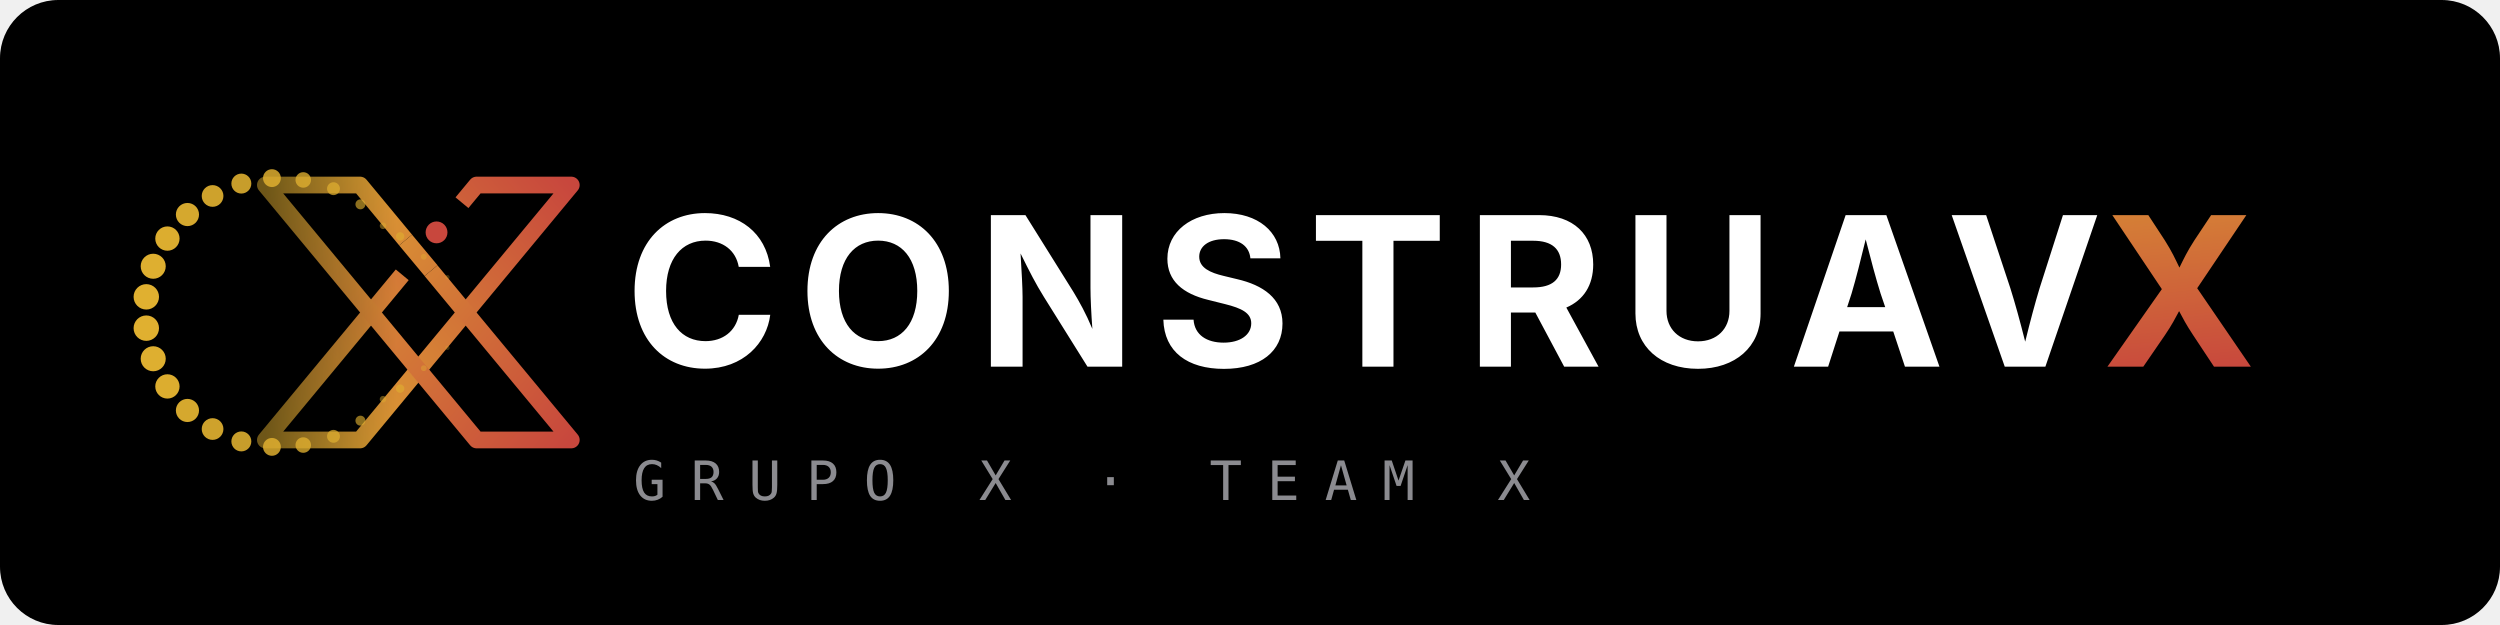
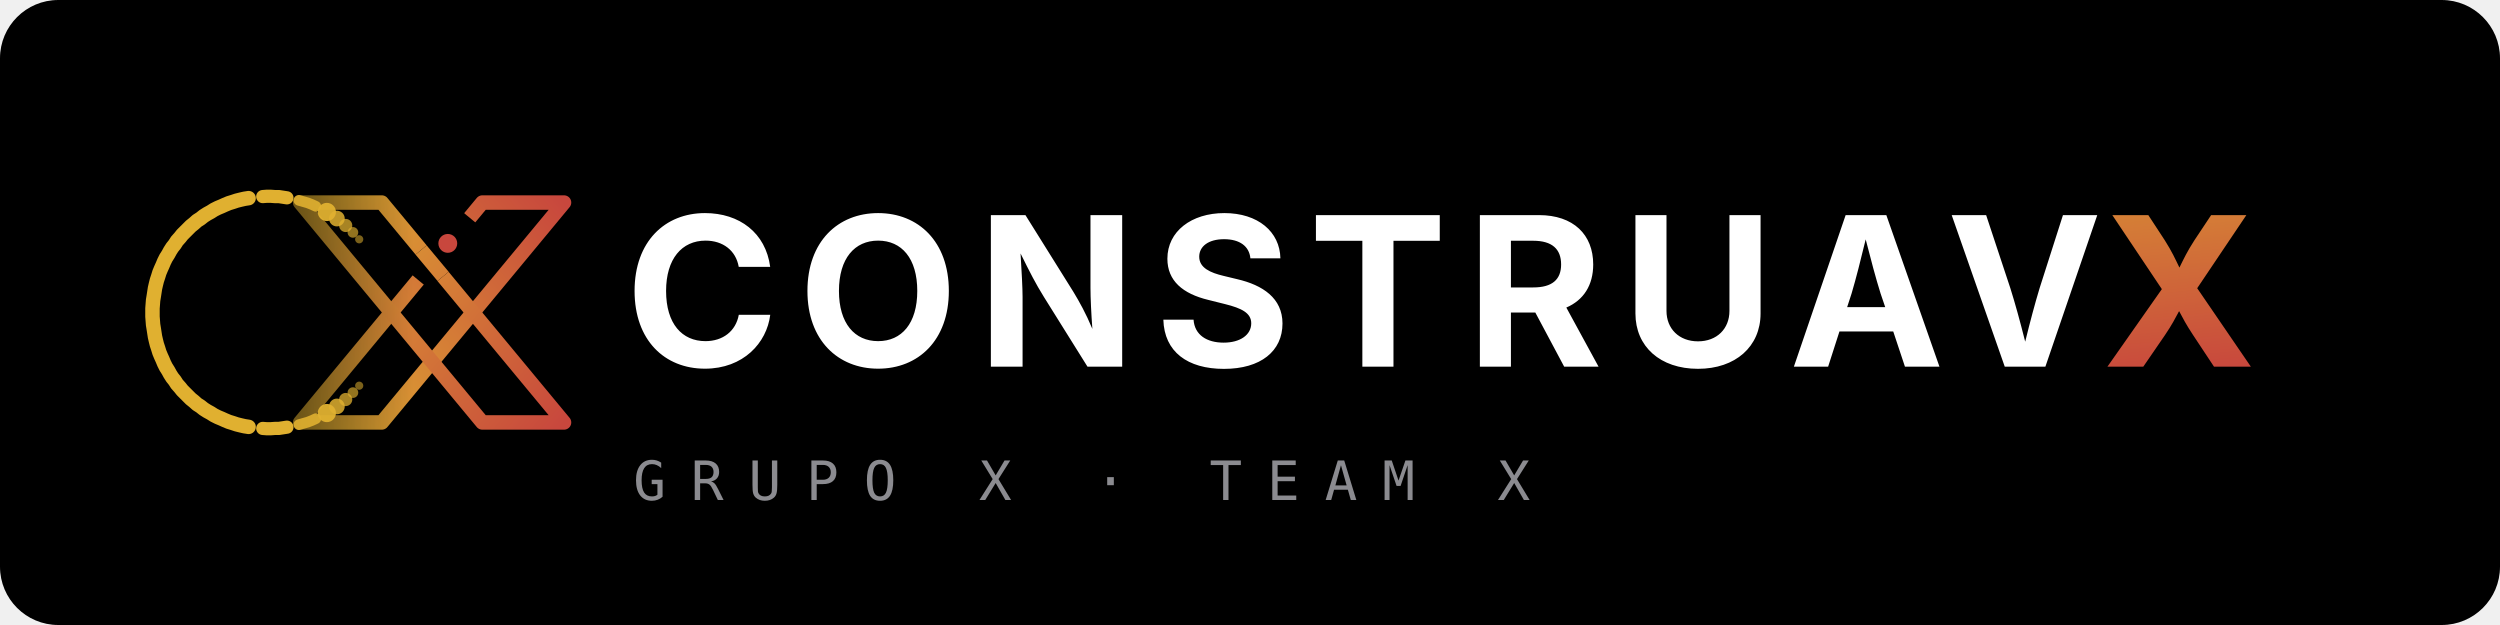
<svg xmlns="http://www.w3.org/2000/svg" viewBox="0 0 600 150">
  <rect width="600" height="150" rx="14" fill="#000" />
-   <g transform="translate(56.7 31.3) scale(0.874)">
+   <g transform="translate(66.0 37.3) scale(0.754)">
    <defs>
-       <linearGradient id="cg" gradientUnits="userSpaceOnUse" x1="-25" y1="0" x2="50" y2="0">
+       <linearGradient id="cg" gradientUnits="userSpaceOnUse" x1="-40" y1="0" x2="50" y2="0">
        <stop offset="0" stop-color="#E0B030" />
        <stop offset="1" stop-color="#E0B030" />
      </linearGradient>
    </defs>
    <g transform="translate(0 0) scale(1)">
      <defs>
        <linearGradient id="fg" gradientUnits="userSpaceOnUse" x1="8" y1="0" x2="44" y2="0">
          <stop offset="0" stop-color="#7d7d7d" />
          <stop offset="1" stop-color="#fff" />
        </linearGradient>
        <mask id="fm" maskUnits="userSpaceOnUse" x="-40" y="-10" width="170" height="120">
          <rect x="-40" y="-10" width="170" height="120" fill="url(#fg)" />
        </mask>
        <linearGradient id="g1" gradientUnits="userSpaceOnUse" x1="8" y1="15" x2="92" y2="85">
          <stop offset="0" stop-color="#E0B030" />
          <stop offset="1" stop-color="#C8473D" />
        </linearGradient>
        <linearGradient id="g2" gradientUnits="userSpaceOnUse" x1="92" y1="15" x2="8" y2="85">
          <stop offset="0" stop-color="#C8473D" />
          <stop offset="1" stop-color="#E0B030" />
        </linearGradient>
      </defs>
      <g fill="none" stroke-width="4.6" stroke-linejoin="round" stroke-linecap="round" mask="url(#fm)">
        <polygon points="66,15 92,15 34,85 8,85" stroke="url(#g2)" />
        <polygon points="8,15 34,15 92,85 66,85" stroke="url(#g1)" />
        <line x1="62.4" y1="20.2" x2="46" y2="40" stroke="#000" stroke-width="7.4" stroke-linecap="butt" />
        <line x1="46.5" y1="30.1" x2="53.5" y2="38.5" stroke="#000" stroke-width="8.6" stroke-linecap="butt" />
        <line x1="46.5" y1="30.1" x2="53.5" y2="38.5" stroke="url(#g1)" stroke-width="4.6" stroke-linecap="butt" />
      </g>
      <circle cx="55" cy="28" r="3" fill="#C8473D" />
    </g>
-     <circle cx="40.3" cy="26.2" r="0.90" fill="url(#cg)" opacity="0.45" />
-     <circle cx="34.1" cy="20.3" r="1.37" fill="url(#cg)" opacity="0.63" />
-     <circle cx="26.7" cy="16.0" r="1.77" fill="url(#cg)" opacity="0.71" />
-     <circle cx="18.4" cy="13.6" r="2.13" fill="url(#cg)" opacity="0.78" />
-     <circle cx="9.8" cy="13.1" r="2.45" fill="url(#cg)" opacity="0.84" />
-     <circle cx="1.4" cy="14.6" r="2.74" fill="url(#cg)" opacity="0.89" />
-     <circle cx="-6.5" cy="18.0" r="2.98" fill="url(#cg)" opacity="0.92" />
-     <circle cx="-13.4" cy="23.1" r="3.18" fill="url(#cg)" opacity="0.95" />
-     <circle cx="-18.9" cy="29.7" r="3.34" fill="url(#cg)" opacity="0.98" />
-     <circle cx="-22.8" cy="37.3" r="3.44" fill="url(#cg)" opacity="0.99" />
-     <circle cx="-24.7" cy="45.7" r="3.49" fill="url(#cg)" opacity="1.00" />
-     <circle cx="-24.7" cy="54.3" r="3.49" fill="url(#cg)" opacity="1.00" />
-     <circle cx="-22.8" cy="62.7" r="3.44" fill="url(#cg)" opacity="0.99" />
-     <circle cx="-18.9" cy="70.3" r="3.34" fill="url(#cg)" opacity="0.98" />
-     <circle cx="-13.4" cy="76.9" r="3.18" fill="url(#cg)" opacity="0.95" />
-     <circle cx="-6.5" cy="82.0" r="2.98" fill="url(#cg)" opacity="0.92" />
-     <circle cx="1.4" cy="85.4" r="2.74" fill="url(#cg)" opacity="0.89" />
-     <circle cx="9.8" cy="86.9" r="2.45" fill="url(#cg)" opacity="0.84" />
-     <circle cx="18.4" cy="86.4" r="2.13" fill="url(#cg)" opacity="0.78" />
-     <circle cx="26.7" cy="84.0" r="1.77" fill="url(#cg)" opacity="0.71" />
-     <circle cx="34.1" cy="79.7" r="1.37" fill="url(#cg)" opacity="0.63" />
-     <circle cx="40.3" cy="73.8" r="0.90" fill="url(#cg)" opacity="0.45" />
-     <circle cx="45.0" cy="29.1" r="1.15" fill="#E0B030" opacity="0.55" />
-     <circle cx="51.5" cy="34.7" r="0.80" fill="#E0B030" opacity="0.40" />
-     <circle cx="58.0" cy="40.3" r="0.60" fill="#E0B030" opacity="0.25" />
-     <circle cx="45.0" cy="70.9" r="1.15" fill="#E0B030" opacity="0.55" />
-     <circle cx="51.5" cy="65.3" r="0.80" fill="#E0B030" opacity="0.40" />
-     <circle cx="58.0" cy="59.7" r="0.60" fill="#E0B030" opacity="0.25" />
+     <path d="M-8.4 13.6 L-9.7 13.8 L-11.0 14.1 L-12.2 14.4 L-13.4 14.8 L-14.7 15.2 L-15.9 15.7 L-17.0 16.2 L-18.2 16.7 L-19.4 17.3 L-20.5 18.0 L-21.6 18.6 L-22.7 19.3 L-23.7 20.1 L-24.8 20.8 L-25.8 21.7 L-26.8 22.5 L-27.7 23.4 L-28.6 24.3 L-29.5 25.2 L-30.3 26.2 L-31.2 27.2 L-31.9 28.3 L-32.7 29.3 L-33.4 30.4 L-34.0 31.5 L-34.7 32.6 L-35.3 33.8 L-35.8 35.0 L-36.3 36.1 L-36.8 37.3 L-37.2 38.6 L-37.6 39.8 L-37.9 41.0 L-38.2 42.3 L-38.4 43.6 L-38.6 44.9 L-38.8 46.1 L-38.9 47.4 L-39.0 48.7 L-39.0 50.0 L-39.0 51.3 L-38.9 52.6 L-38.8 53.9 L-38.6 55.1 L-38.4 56.4 L-38.2 57.7 L-37.9 59.0 L-37.6 60.2 L-37.2 61.4 L-36.8 62.7 L-36.3 63.9 L-35.8 65.0 L-35.3 66.2 L-34.7 67.4 L-34.0 68.5 L-33.4 69.6 L-32.7 70.7 L-31.9 71.7 L-31.2 72.8 L-30.3 73.8 L-29.5 74.8 L-28.6 75.7 L-27.7 76.6 L-26.8 77.5 L-25.8 78.3 L-24.8 79.2 L-23.7 79.9 L-22.7 80.7 L-21.6 81.4 L-20.5 82.0 L-19.4 82.7 L-18.2 83.3 L-17.0 83.8 L-15.9 84.3 L-14.7 84.8 L-13.4 85.2 L-12.2 85.6 L-11.0 85.9 L-9.7 86.2 L-8.4 86.4" fill="none" stroke="url(#cg)" stroke-width="4.6" stroke-linecap="round" stroke-linejoin="round" opacity="1" />
+     <path d="M-3.9 13.1 L-2.6 13.0 L-1.4 13.0 L-0.1 13.1 L1.2 13.1 L2.5 13.3 L3.8 13.5" fill="none" stroke="url(#cg)" stroke-width="4.2" stroke-linecap="round" stroke-linejoin="round" opacity="1" />
+     <path d="M7.6 14.3 L9.0 14.7 L10.4 15.1 L11.7 15.6 L13.0 16.2" fill="none" stroke="url(#cg)" stroke-width="3.4" stroke-linecap="round" stroke-linejoin="round" opacity="0.9" />
+     <circle cx="16.5" cy="18.0" r="2.9" fill="url(#cg)" opacity="0.95" />
+     <circle cx="19.7" cy="20.1" r="2.5" fill="url(#cg)" opacity="0.85" />
+     <circle cx="22.5" cy="22.3" r="2.1" fill="url(#cg)" opacity="0.75" />
+     <circle cx="24.8" cy="24.5" r="1.7" fill="url(#cg)" opacity="0.65" />
+     <circle cx="26.8" cy="26.7" r="1.3" fill="url(#cg)" opacity="0.55" />
+     <path d="M-3.9 86.9 L-2.6 87.0 L-1.4 87.0 L-0.1 86.9 L1.2 86.9 L2.5 86.7 L3.8 86.5" fill="none" stroke="url(#cg)" stroke-width="4.2" stroke-linecap="round" stroke-linejoin="round" opacity="1" />
+     <path d="M7.6 85.7 L9.0 85.3 L10.4 84.9 L11.7 84.4 L13.0 83.8" fill="none" stroke="url(#cg)" stroke-width="3.4" stroke-linecap="round" stroke-linejoin="round" opacity="0.9" />
+     <circle cx="16.5" cy="82.0" r="2.9" fill="url(#cg)" opacity="0.95" />
+     <circle cx="19.7" cy="79.9" r="2.5" fill="url(#cg)" opacity="0.85" />
+     <circle cx="22.5" cy="77.7" r="2.1" fill="url(#cg)" opacity="0.75" />
+     <circle cx="24.8" cy="75.5" r="1.7" fill="url(#cg)" opacity="0.65" />
+     <circle cx="26.8" cy="73.3" r="1.3" fill="url(#cg)" opacity="0.55" />
  </g>
  <defs>
    <linearGradient id="wg" x1="0" y1="0" x2="1" y2="1">
      <stop offset="0" stop-color="#E0B030" />
      <stop offset="1" stop-color="#C8473D" />
    </linearGradient>
  </defs>
  <text x="150" y="88" text-anchor="start" font-family="'Montserrat','Inter','Helvetica Neue',Arial,sans-serif" font-weight="700" font-size="50" letter-spacing="4.5" fill="#fff">CONSTRUAV<tspan fill="url(#wg)">X</tspan>
  </text>
  <text x="152" y="120" text-anchor="start" font-family="'JetBrains Mono','DejaVu Sans Mono',monospace" font-weight="400" font-size="13" fill="#8b8b90" letter-spacing="6">GRUPO X · TEAM X</text>
</svg>
